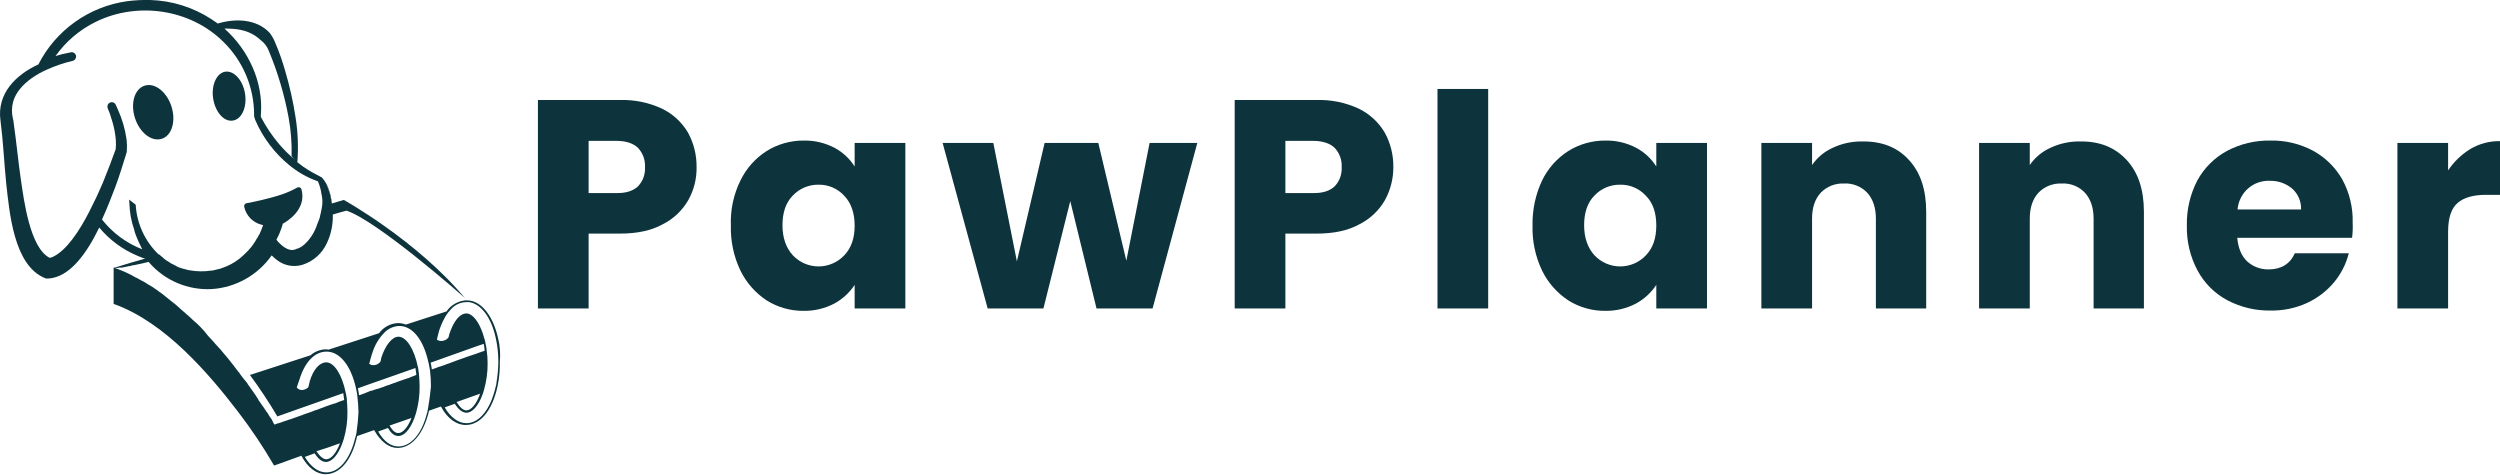
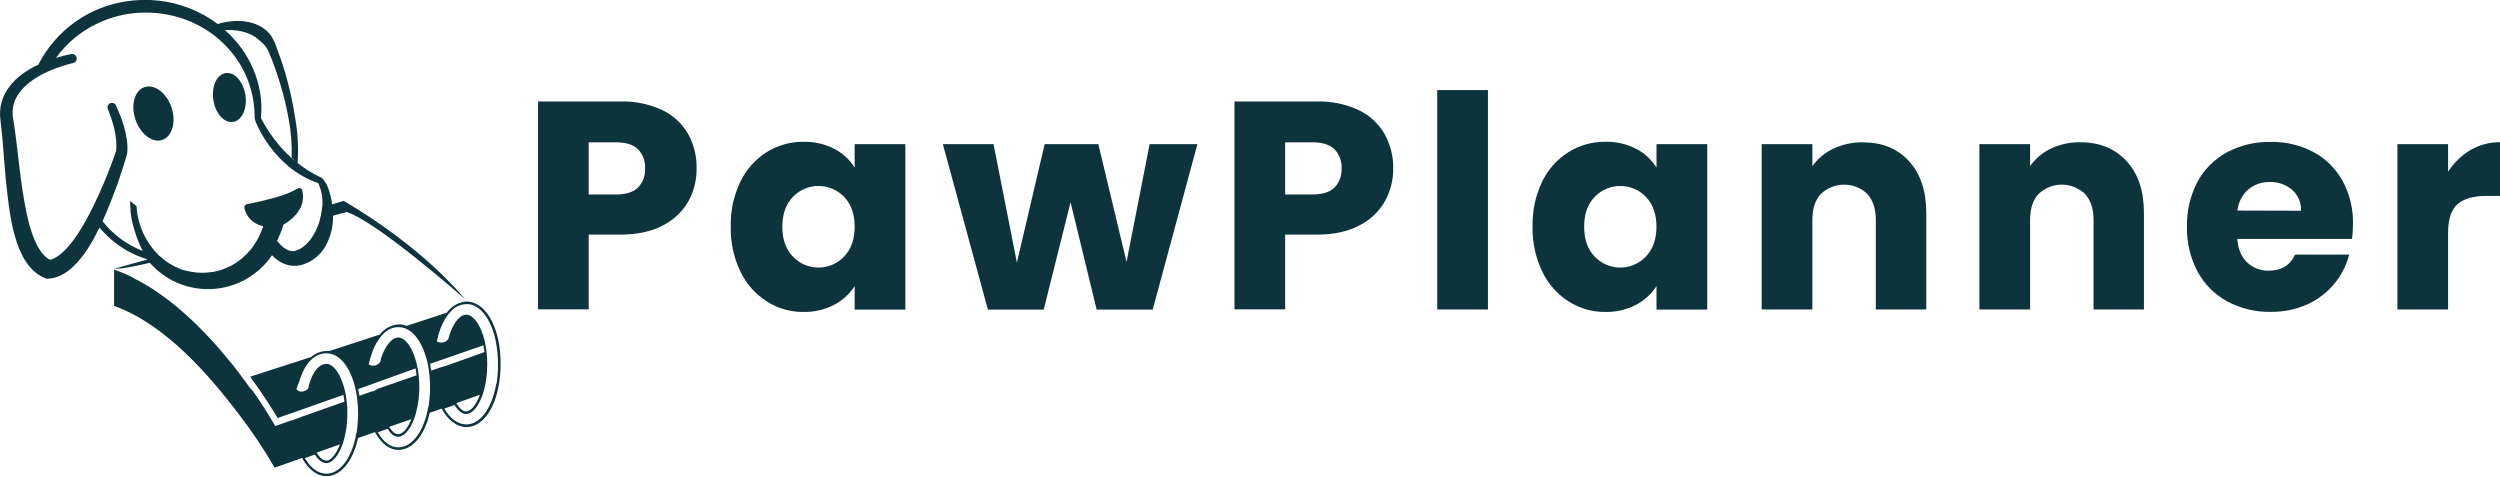
- <svg xmlns="http://www.w3.org/2000/svg" id="Layer_1" data-name="Layer 1" viewBox="0 0 838.27 159.03">
+ <svg xmlns="http://www.w3.org/2000/svg" id="Layer_1" data-name="Layer 1" viewBox="0 0 832.58 158.61">
  <defs>
    <style>.cls-1{fill:#0d343d;}</style>
  </defs>
  <g id="PawPlanner">
-     <path class="cls-1" d="M230.77,67.13a20.48,20.48,0,0,1-8.6,8.1c-3.8,2.1-8.6,3.1-14.3,3.1h-10.5v25.1h-17V33.53h27.5a31.32,31.32,0,0,1,14.1,2.9,20.48,20.48,0,0,1,8.7,8,23.49,23.49,0,0,1,2.9,11.6A21.81,21.81,0,0,1,230.77,67.13Zm-16.9-4.6a8.53,8.53,0,0,0,2.4-6.5,8.68,8.68,0,0,0-2.4-6.5c-1.6-1.5-4-2.3-7.3-2.3h-9.2v17.5h9.2C209.87,64.83,212.27,64,213.87,62.53Z" />
-     <path class="cls-1" d="M248.27,60.53a24.31,24.31,0,0,1,8.8-9.9,23.22,23.22,0,0,1,12.4-3.5,21.46,21.46,0,0,1,10.3,2.4,18,18,0,0,1,6.8,6.3v-7.9h17v55.5h-17v-7.9a19.09,19.09,0,0,1-6.9,6.3,21.46,21.46,0,0,1-10.3,2.4,22.88,22.88,0,0,1-12.3-3.5,25.27,25.27,0,0,1-8.8-10,32.91,32.91,0,0,1-3.2-15.1A31.42,31.42,0,0,1,248.27,60.53Zm34.8,5.1a11.36,11.36,0,0,0-8.6-3.7,11.63,11.63,0,0,0-8.6,3.6c-2.4,2.4-3.5,5.8-3.5,10s1.2,7.6,3.5,10.1a11.84,11.84,0,0,0,17.2,0c2.4-2.5,3.5-5.8,3.5-10S285.37,68,283.07,65.63Z" />
-     <path class="cls-1" d="M401.47,47.93l-15,55.5h-18.8l-8.8-36-9,36h-18.7l-15.1-55.5h17l7.9,39.7,9.3-39.7h18l9.4,39.5,7.8-39.5Z" />
-     <path class="cls-1" d="M464.37,67.13a20.48,20.48,0,0,1-8.6,8.1c-3.8,2.1-8.6,3.1-14.3,3.1H431v25.1H414V33.53h27.5a31.32,31.32,0,0,1,14.1,2.9,20.48,20.48,0,0,1,8.7,8,23.49,23.49,0,0,1,2.9,11.6A22.86,22.86,0,0,1,464.37,67.13Zm-16.9-4.6a8.53,8.53,0,0,0,2.4-6.5,8.68,8.68,0,0,0-2.4-6.5c-1.6-1.5-4-2.3-7.3-2.3H431v17.5h9.2C443.47,64.83,445.87,64,447.47,62.53Z" />
-     <path class="cls-1" d="M499,29.83v73.6H482V29.83Z" />
-     <path class="cls-1" d="M517.07,60.53a24.31,24.31,0,0,1,8.8-9.9,23.22,23.22,0,0,1,12.4-3.5,21.46,21.46,0,0,1,10.3,2.4,18,18,0,0,1,6.8,6.3v-7.9h17v55.5h-17v-7.9a19.09,19.09,0,0,1-6.9,6.3,21.46,21.46,0,0,1-10.3,2.4,22.88,22.88,0,0,1-12.3-3.5,25.27,25.27,0,0,1-8.8-10,32.91,32.91,0,0,1-3.2-15.1A33.94,33.94,0,0,1,517.07,60.53Zm34.8,5.1a11.36,11.36,0,0,0-8.6-3.7,11.63,11.63,0,0,0-8.6,3.6c-2.4,2.4-3.5,5.8-3.5,10s1.2,7.6,3.5,10.1a11.84,11.84,0,0,0,17.2,0c2.4-2.5,3.5-5.8,3.5-10S554.27,68,551.87,65.63Z" />
-     <path class="cls-1" d="M640.07,53.63c3.9,4.2,5.8,10,5.8,17.4v32.4H629V73.33c0-3.7-1-6.6-2.9-8.7a10,10,0,0,0-7.8-3.1,10.25,10.25,0,0,0-7.8,3.1c-1.9,2.1-2.9,4.9-2.9,8.7v30.1h-17V47.93h17v7.4a16.74,16.74,0,0,1,7-5.8,22.36,22.36,0,0,1,9.8-2.1C631.07,47.33,636.27,49.43,640.07,53.63Z" />
-     <path class="cls-1" d="M713.07,53.63c3.9,4.2,5.8,10,5.8,17.4v32.4H702V73.33c0-3.7-1-6.6-2.9-8.7a10,10,0,0,0-7.8-3.1,10.25,10.25,0,0,0-7.8,3.1c-1.9,2.1-2.9,4.9-2.9,8.7v30.1h-17V47.93h17v7.4a16.74,16.74,0,0,1,7-5.8,22.36,22.36,0,0,1,9.8-2.1C704.07,47.33,709.17,49.43,713.07,53.63Z" />
-     <path class="cls-1" d="M788.67,79.73h-38.5c.3,3.4,1.4,6.1,3.3,7.9a10.39,10.39,0,0,0,7.2,2.7c4.2,0,7.2-1.8,8.8-5.4h18.1a24.7,24.7,0,0,1-5,9.8,26.17,26.17,0,0,1-9.1,6.9,28.32,28.32,0,0,1-12.2,2.5,29.91,29.91,0,0,1-14.5-3.5,24.21,24.21,0,0,1-9.9-9.9,30.39,30.39,0,0,1-3.6-15.1,31.47,31.47,0,0,1,3.5-15.1,24.82,24.82,0,0,1,9.9-9.9,30,30,0,0,1,14.6-3.5,29.08,29.08,0,0,1,14.3,3.4,25.12,25.12,0,0,1,9.8,9.6,28.7,28.7,0,0,1,3.5,14.6A28.27,28.27,0,0,1,788.67,79.73Zm-17.1-9.5a8.93,8.93,0,0,0-3-7,11.21,11.21,0,0,0-7.5-2.6,10.36,10.36,0,0,0-7.2,2.5,10.62,10.62,0,0,0-3.6,7.1Z" />
-     <path class="cls-1" d="M828.37,49.93a18.8,18.8,0,0,1,9.9-2.6v18h-4.7c-4.2,0-7.4.9-9.5,2.7s-3.2,5-3.2,9.6v25.8h-17V47.93h17v9.2A24.47,24.47,0,0,1,828.37,49.93Z" />
+     <path class="cls-1" d="M229.24,67.08a20.46,20.46,0,0,1-8.49,8q-5.75,3.06-14.22,3.06H196.06v24.88H179.18V33.79h27.37a31,31,0,0,1,14,2.87,19.63,19.63,0,0,1,8.59,7.89A23,23,0,0,1,232,56.1,22.4,22.4,0,0,1,229.24,67.08Zm-16.79-4.59a8.51,8.51,0,0,0,2.37-6.43,8.45,8.45,0,0,0-2.37-6.38c-1.58-1.51-4-2.28-7.2-2.28h-9.19V64.76h9.19C208.46,64.76,210.87,64,212.45,62.49Z" />
+     <path class="cls-1" d="M246.57,60.51a23.88,23.88,0,0,1,8.74-9.84,22.79,22.79,0,0,1,12.34-3.45,21.24,21.24,0,0,1,10.22,2.36,17.32,17.32,0,0,1,6.76,6.23V48h16.88v55.1H284.63v-7.8a18.35,18.35,0,0,1-6.86,6.23,21.21,21.21,0,0,1-10.22,2.36,22.22,22.22,0,0,1-12.24-3.54,24.12,24.12,0,0,1-8.74-9.93,33.19,33.19,0,0,1-3.21-15A32.74,32.74,0,0,1,246.57,60.51Zm34.56,5.06a11.86,11.86,0,0,0-16.78-.3,2.83,2.83,0,0,0-.3.3q-3.49,3.6-3.51,9.93c0,4.21,1.16,7.53,3.51,9.93a11.73,11.73,0,0,0,16.6.47c.17-.15.32-.31.48-.47,2.33-2.44,3.5-5.76,3.5-9.93S283.46,68,281.13,65.57Z" />
+     <path class="cls-1" d="M398.78,48l-14.89,55.1H365.22l-8.69-35.75-8.94,35.75H329L314,48h16.88l7.78,39.44L347.91,48h17.87l9.39,39.21L382.87,48Z" />
+     <path class="cls-1" d="M461.19,67.08a20.28,20.28,0,0,1-8.49,8q-5.73,3.06-14.22,3.06H428v24.88H411.12V33.79h27.35a31,31,0,0,1,14,2.87,19.63,19.63,0,0,1,8.59,7.89A22.87,22.87,0,0,1,464,56.1,22.28,22.28,0,0,1,461.19,67.08ZM444.4,62.49a8.52,8.52,0,0,0,2.38-6.43,8.5,8.5,0,0,0-2.38-6.38c-1.57-1.51-4-2.28-7.2-2.28H428V64.76h9.19c3.23,0,5.64-.76,7.21-2.27Z" />
+     <path class="cls-1" d="M495.53,30v73.07H478.65V30Z" />
+     <path class="cls-1" d="M513.57,60.51a24,24,0,0,1,8.77-9.84,22.79,22.79,0,0,1,12.34-3.45,21.25,21.25,0,0,1,10.23,2.36,17.32,17.32,0,0,1,6.76,6.23V48h16.89v55.1H551.67v-7.8a18.28,18.28,0,0,1-6.86,6.23,21.21,21.21,0,0,1-10.22,2.36,22.36,22.36,0,0,1-12.25-3.54,24.19,24.19,0,0,1-8.74-9.93,33.33,33.33,0,0,1-3.21-15A33,33,0,0,1,513.57,60.51Zm34.59,5.06a11.86,11.86,0,0,0-16.78-.3c-.1.09-.2.2-.3.3q-3.51,3.6-3.51,9.93c0,4.21,1.17,7.53,3.49,9.93a11.74,11.74,0,0,0,16.61.47c.16-.15.32-.31.47-.47,2.33-2.44,3.51-5.76,3.51-9.93S550.47,68,548.16,65.57Z" />
+     <path class="cls-1" d="M635.73,53.65q5.78,6.27,5.78,17.23v32.19h-16.8V73.15c0-3.68-1-6.55-2.86-8.59a11.21,11.21,0,0,0-15.41,0c-1.9,2-2.86,4.91-2.86,8.59v29.92H586.7V48h16.88v7.31a18,18,0,0,1,6.95-5.78,22.07,22.07,0,0,1,9.79-2.13Q630,47.37,635.73,53.65Z" />
+     <path class="cls-1" d="M708.21,53.65Q714,59.92,714,70.88v32.19H697.22V73.15c0-3.68-1-6.55-2.87-8.59a11.2,11.2,0,0,0-15.4,0c-1.91,2-2.86,4.91-2.86,8.59v29.92H659.2V48h16.89v7.31A17.81,17.81,0,0,1,683,49.5a22,22,0,0,1,9.77-2.13Q702.43,47.37,708.21,53.65Z" />
+     <path class="cls-1" d="M783.31,79.57H745.08c.27,3.43,1.37,6,3.32,7.85a10.13,10.13,0,0,0,7.15,2.72q6.33,0,8.79-5.34h18a24.73,24.73,0,0,1-5,9.78,25.15,25.15,0,0,1-9,6.82,29.15,29.15,0,0,1-12.14,2.46,29.53,29.53,0,0,1-14.42-3.46,24.43,24.43,0,0,1-9.87-9.87,30.4,30.4,0,0,1-3.58-15,30.86,30.86,0,0,1,3.51-15,24.25,24.25,0,0,1,9.82-9.82,29.82,29.82,0,0,1,14.52-3.45,29.36,29.36,0,0,1,14.22,3.35,24.06,24.06,0,0,1,9.73,9.58,29,29,0,0,1,3.49,14.51A42.41,42.41,0,0,1,783.31,79.57Zm-17-9.39a8.69,8.69,0,0,0-3-7,11,11,0,0,0-7.41-2.56,10.7,10.7,0,0,0-7.17,2.5,11,11,0,0,0-3.61,7Z" />
+     <path class="cls-1" d="M822.7,50a19.05,19.05,0,0,1,9.88-2.63V65.25h-4.65q-6.31,0-9.47,2.72c-2.11,1.81-3.16,5-3.17,9.51v25.59H798.41V48h16.88v9.19A22.34,22.34,0,0,1,822.7,50Z" />
  </g>
-   <g id="Chien">
-     <path class="cls-1" d="M80.07,124.73h0c.1.2.2.3.3.5A.85.85,0,0,0,80.07,124.73Zm3,4c0,.1.1.1.1.2h0C83.17,128.83,83.07,128.83,83.07,128.73Zm1.5,2.2h0c.1.1.2.3.3.4A1.38,1.38,0,0,0,84.57,130.93Zm2.1,3c-.1-.1-.1-.2-.2-.3,0,.1.1.2.2.3Zm5.3,8.5Zm23.5-8.2c-.4.1-.8.3-1.2.4a5.64,5.64,0,0,0,1.2-.4Zm10-3.5h.1a1.45,1.45,0,0,1,.7-.2A1.88,1.88,0,0,0,125.47,130.73Zm34.2-12.1c-.7.2-1.4.5-2.1.7.7-.2,1.4-.5,2.1-.7.9-.3,1.8-.6,2.8-1C161.47,117.93,160.57,118.33,159.67,118.63Zm-8.5,3,2.4-.9Zm-6.5,2.3h0c.2-.1.3-.1.5-.2C145,123.83,144.87,123.83,144.67,123.93Z" />
-     <path class="cls-1" d="M151.17,121.63l2.4-.9Zm0,0,2.4-.9Zm-113-31.7h0c.1,0,.2.1.3.1.4.1.8.3,1.1.4A12.13,12.13,0,0,1,38.17,89.93Zm3.9,1.5c.6.3,1.3.6,1.9.9C43.27,92,42.67,91.73,42.07,91.43Zm11,6.3-.9-.6.9.6c.1.1.2.1.2.2Zm98.1,23.9,2.4-.9Z" />
-     <path class="cls-1" d="M39.67,90.53c-.4-.1-.8-.3-1.1-.4-.1,0-.2-.1-.3-.1h0A12.13,12.13,0,0,1,39.67,90.53Z" />
-     <path class="cls-1" d="M44,92.33c-.6-.3-1.3-.6-1.9-.9C42.67,91.73,43.27,92,44,92.33Z" />
-     <path class="cls-1" d="M53.27,97.93c-.1-.1-.2-.1-.2-.2l-.9-.6.9.6Z" />
-     <path class="cls-1" d="M84.87,131.23c-.1-.1-.2-.3-.3-.4h0A1.38,1.38,0,0,0,84.87,131.23Z" />
-     <path class="cls-1" d="M167,113.33c-1.7-7.4-5.5-12.3-10-12.6h-1.1a8.79,8.79,0,0,0-6.2,3.7l-3.1,1-10.5,3.4a7.51,7.51,0,0,0-2.6-.5,8.27,8.27,0,0,0-6.4,3.4l-16.9,5.5c-.3,0-.5-.1-.8-.1a8.13,8.13,0,0,0-5.3,2l-20.3,6.6a162.75,162.75,0,0,1,9.2,13.9c2.4-.9,8.3-2.9,22.1-7.8h0c.1.7.2,1.4.3,2.2v.1h0c-.4.1-.8.3-1.2.4h0a4.18,4.18,0,0,0-1,.4c-.2.1-.3.1-.5.2s-.6.2-1,.3h0l-.9.3c-.8.3-1.5.5-2.2.8a6.89,6.89,0,0,0-.8.3h0c-.3.1-.5.2-.8.3a8.8,8.8,0,0,1-1.5.5c-.2.1-.5.2-.7.3-.8.3-1.6.6-2.3.8-.3.1-.5.2-.8.3-.1,0-.1,0-.2.1l-.9.3c-1.1.4-2,.7-2.8,1-.1,0-.1.1-.2.1h-.1c-.1,0-.2.1-.3.1s-.3.1-.4.1a.35.35,0,0,0-.2.1c-.2.1-.4.1-.6.2s-.2.1-.3.1a16.19,16.19,0,0,0-1.7.6c-.1,0-.2.1-.4.1a2.54,2.54,0,0,1-.7.2c-.1,0-.1.1-.2.1s-.1,0-.2.1h-.1c-.1,0-.1,0-.2.1h-.1c-.1,0-.1,0-.1.1h0v-.1h0a2.19,2.19,0,0,1-.3-.5c0-.1-.1-.1-.1-.2s-.1-.1-.1-.2-.1-.1-.1-.2-.1-.1-.1-.2-.1-.2-.2-.4-.1-.2-.2-.3a.1.1,0,0,0-.1-.1c0-.1-.1-.1-.1-.2a.1.1,0,0,0-.1-.1c-.1-.1-.1-.2-.2-.3s-.2-.3-.3-.5-.2-.3-.3-.5-.2-.3-.3-.4-.2-.3-.3-.4a2.09,2.09,0,0,0-.4-.6,2.19,2.19,0,0,0-.3-.5c-.1-.1-.2-.3-.3-.4s-.2-.3-.3-.4l-.6-.9c-.2-.2-.3-.5-.5-.7a.52.52,0,0,1-.2-.4h0c-.1-.1-.1-.2-.2-.3a5.58,5.58,0,0,1-.5-.8c-.3-.5-.7-1-1.1-1.6-.1-.1-.2-.3-.3-.4h0a14.63,14.63,0,0,1-.9-1.3c-.1-.1-.2-.3-.3-.4s-.1-.2-.2-.3h0c0-.1-.1-.1-.1-.2-.2-.3-.4-.5-.6-.8a.1.1,0,0,0-.1-.1c-.2-.2-.3-.4-.5-.6-.5-.6-1-1.3-1.5-2a1.76,1.76,0,0,0-.4-.5c-.4-.6-.9-1.1-1.3-1.7a5.5,5.5,0,0,0-.7-.9c-.2-.3-.5-.6-.7-.9-.5-.6-.9-1.2-1.4-1.7l-1.5-1.8a6.47,6.47,0,0,0-.8-.9c-.3-.3-.6-.7-.9-1s-.5-.5-.7-.8c-.7-.8-1.5-1.6-2.2-2.4a9162596898156.82,9162596898156.82,0,0,0-.6-.8,4.35,4.35,0,0,1-.6-.7c-.5-.5-.9-1-1.4-1.5l-.9-.9c-.3-.2-.5-.5-.8-.7s-.5-.5-.8-.7l-.4-.4c-.5-.5-1.1-1-1.7-1.5a6.47,6.47,0,0,0-.9-.8,5.72,5.72,0,0,1-.8-.7l-.1-.1c-.3-.3-.6-.5-.9-.8-.1-.1-.2-.1-.2-.2a4.35,4.35,0,0,0-.7-.6c-.3-.2-.6-.5-.9-.7a2.18,2.18,0,0,1-.5-.4l-1.6-1.3-.4-.3A2.18,2.18,0,0,1,55,99a20.28,20.28,0,0,0-1.8-1.3c-.1-.1-.2-.1-.2-.2l-.9-.6-1-.7c-.3-.2-.7-.4-1-.6H50c-.2-.1-.4-.3-.6-.4a11.78,11.78,0,0,0-1.9-1.1c-.3-.2-.6-.3-.9-.5s-.6-.3-.9-.5h-.1c-.3-.2-.6-.3-.9-.5s-.6-.3-.9-.5c-.6-.3-1.3-.6-1.9-.9-.2-.1-.5-.2-.7-.3s-.7-.3-1-.4-.5-.2-.7-.3c-.4-.1-.8-.3-1.1-.4-.1,0-.2-.1-.3-.1v12.2c17.3,6.1,32.2,23.7,41.9,36.4a169.41,169.41,0,0,1,11.9,17.8s.4-.1,9.2-3.3v.1c2.1,3.9,5,6.1,8.1,6.1,4.8,0,8.8-4.8,10.5-12.5a.37.37,0,0,1,.1-.3c1.8-.6,3.7-1.3,5.7-2v.1c2.2,3.8,4.9,5.9,7.8,5.9,4.7,0,8.7-4.7,10.5-12.2a.37.37,0,0,1,.1-.3c1.3-.5,2.6-.9,4-1.4v.1c2.1,3.9,5.1,6.1,8.3,6.1,5.2,0,9.4-5.6,10.9-14.4a36.43,36.43,0,0,0,.5-6.7A24.47,24.47,0,0,0,167,113.33ZM99,130Zm15,18.6c-1.2,3.3-3,5.4-4.6,5.4-1,0-2.2-1-3.3-2.7C108.37,150.63,111,149.73,114,148.63Zm5.6-3.9a11.63,11.63,0,0,1-.4,1.8.37.37,0,0,1-.1.3c-1.7,7.2-5.4,11.6-9.7,11.6-2.7,0-5.2-1.9-7.2-5.2,1-.4,2.1-.7,3.3-1.2,1.2,1.9,2.5,2.9,3.8,2.9,2,0,4.1-2.4,5.5-6.3,0-.1.1-.2.1-.3.1-.4.3-.8.4-1.2a31.4,31.4,0,0,0,1.2-8.9c0-1.4-.1-2.8-.2-4.2v-.1h0a15.72,15.72,0,0,0-.4-2.3h0c-1.2-5.9-3.8-10.1-6.5-10.1-2.2,0-4.3,2.3-5.5,6.2,0,.1-.1.2-.1.4l-.4,1.7a2.87,2.87,0,0,1-1.3.8,2.16,2.16,0,0,1-2.6-.7l.9-2.6c1.8-5.9,5.1-9.4,9.1-9.4,4.4,0,8.1,4.6,9.8,12,0,.2.1.3.1.5a20.69,20.69,0,0,1,.4,2.2v.1h0a49.07,49.07,0,0,1,.4,5.5A62.62,62.62,0,0,1,119.57,144.73Zm6-14h-.1c-.2.1-.3.1-.5.2s-.3.1-.4.1h-.2c-.2.1-.3.1-.5.2s-.3.1-.5.2-.5.2-.7.3-.3.1-.5.2h0c-.4.1-.7.3-1.1.4a1.45,1.45,0,0,1-.7.2h0a22.31,22.31,0,0,0-.4-2.3l2.5-.9,16.8-5.9h0c.1.7.2,1.5.3,2.2v.1h0c-.2.1-.5.2-.7.3-.4.2-.9.3-1.3.5s-.7.3-1.1.4c-1,.3-1.9.7-2.9,1-.4.2-.9.3-1.3.5-.1,0-.2.1-.4.1s-.1,0-.2.1a1.45,1.45,0,0,1-.7.2.1.1,0,0,0-.1.1,1.42,1.42,0,0,1-.6.2,14.58,14.58,0,0,0-1.9.7c-.4.1-.8.3-1.2.4-.2.1-.4.1-.6.2A2.65,2.65,0,0,0,125.57,130.73Zm12.4,9.4c-1.2,3.1-2.9,5.1-4.4,5.1-1.1,0-1.9-.7-3-2.5C133,141.93,135.37,141,138,140.13Zm5.7-4.2c-.1.7-.3,1.5-.4,2.2a.37.37,0,0,1-.1.3c-1.7,7-5.4,11.3-9.6,11.3-2.6,0-4.9-1.7-6.8-5l3.3-1.2c1.1,1.9,2.2,2.7,3.5,2.7,1.9,0,3.9-2.2,5.3-5.9,0-.1.1-.2.1-.3.2-.5.3-1,.5-1.5a31.4,31.4,0,0,0,1.2-8.9c0-1.3-.1-2.6-.2-3.9v-.1h0c-.1-.8-.2-1.5-.3-2.3a.37.37,0,0,0-.1-.3c-1.2-5.9-3.8-10.1-6.5-10.1-2.1,0-4.4,2.8-5.8,7.2v.2l-.2.9a2.83,2.83,0,0,1-1.5,1.1,2.52,2.52,0,0,1-2.3-.3.37.37,0,0,1,.1-.3c.2-1,.5-1.9.7-2.6,0-.1.1-.3.1-.4l.1-.2a16.74,16.74,0,0,1,4.2-7.1,7.42,7.42,0,0,1,4.8-2.1,4.87,4.87,0,0,1,1.2.1h0c3.9.7,7.1,5.1,8.6,11.9.1.3.1.5.2.8.1.7.3,1.4.4,2.2v.1h0a44.05,44.05,0,0,1,.3,5.2C144.27,131.63,144.07,133.83,143.67,135.93Zm3.8-13c-.4.1-.8.3-1.1.4s-.7.3-1.1.4c-.2.1-.3.1-.5.2h0a18.46,18.46,0,0,0-.4-2.3c4.5-1.6,9.3-3.3,14.6-5.2l2-.7,1.2-.4h0a16.6,16.6,0,0,1,.3,2.2v.1h0c-.9.3-1.8.7-2.8,1-.7.2-1.4.5-2.1.7h0c-.7.2-1.4.5-2,.7s-1.3.5-2,.7l-2.4.9c-.2.1-.3.1-.5.2l-.9.3C149,122.43,148.17,122.73,147.47,122.93ZM161,132c-1.2,3.4-3,5.6-4.6,5.6-1.1,0-2.2-1-3.3-2.8C155.57,133.93,158.27,133,161,132Zm5.5-3.8c0,.2-.1.5-.1.7l-.3,1.2c-1.7,7.2-5.4,11.8-9.7,11.8-2.7,0-5.3-1.9-7.3-5.3,1.1-.4,2.3-.8,3.4-1.2,1.2,1.9,2.6,3,3.9,3,2,0,4.1-2.4,5.5-6.4,0-.1.1-.2.1-.3.1-.3.2-.7.3-1a31.4,31.4,0,0,0,1.2-8.9,30,30,0,0,0-.3-4.3v-.1h0a17,17,0,0,0-.4-2.2v-.1a9.36,9.36,0,0,0-.4-1.6h0c-1.2-4.5-3.2-7.6-5.3-8.3h0a2.2,2.2,0,0,0-.8-.1c-1.6,0-3.3,1.6-4.6,4.3a23.29,23.29,0,0,0-1.1,2.8h0v.1l-.2.8a2.73,2.73,0,0,1-1.6,1.1,2.57,2.57,0,0,1-2.3-.3c0-.2.1-.3.1-.5.2-.9.4-1.6.6-2.4l.3-.9a23.22,23.22,0,0,1,1.8-3.9,12.61,12.61,0,0,1,1.9-2.5h0a7,7,0,0,1,5.2-2.4h.9c4,.6,7.4,5.1,8.9,11.9a36.16,36.16,0,0,1,.9,8.2A44.07,44.07,0,0,1,166.47,128.23Z" />
-     <path class="cls-1" d="M54.87,86.63c-1.7.4-3.3.8-4.7,1.1h0c-.1,0-.3.1-.4.1-.3.1-.6.1-.8.2-1.4.3-2.6.6-3.6.8-.2,0-.4.1-.6.1s-.6.1-.9.2-.3.1-.5.1h-.1c-.1,0-.3.1-.4.1h0c-.2,0-.3.1-.5.1h0c-.2,0-.3.1-.5.1s-.3.1-.5.1-.3.1-.5.1h-.8c-.2,0-.5.1-.6.1h-1.3Q44,88,49.27,86.53c1.4-.4,2.8-.8,4.1-1.2A17.38,17.38,0,0,0,54.87,86.63Z" />
-     <path class="cls-1" d="M155.87,99.93c-1.3-1.2-29.4-25.9-39.7-29.3-1.6.4-3.1.9-4.6,1.3l-4.2,1.2h0a2.92,2.92,0,0,0,.2-.9c.1-.3.1-.6.2-.9s.1-.7.2-1.1a.9.9,0,0,1,.1-.5v-.5h0c1.3-.4,2.3-.7,3.2-1h0l4-1.2S139.77,80.63,155.87,99.93Z" />
-     <path class="cls-1" d="M111.27,68.63v-.5c-.1-.7-.2-1.3-.3-1.9a16.91,16.91,0,0,0-1.6-4.8c.2.5.4,1.1.6,1.6h0c.1.2.1.4.2.6v.1h0c.1.2.1.4.2.5h0c0,.1.1.3.1.4v.1h0c.1.3.1.6.2.8s.1.3.1.4.1.3.1.4v.1c0,.1.1.2.1.4a5.85,5.85,0,0,1,.2,1.3v.1h0a1,1,0,0,1,.1.4Z" />
-     <path class="cls-1" d="M111.47,70.13c0-.4-.1-.9-.1-1.3h0v0a.6.6,0,0,0-.1-.4h0v-.1c-.1-.4-.1-.9-.2-1.3a.76.76,0,0,0-.1-.4v-.1c0-.1-.1-.3-.1-.4s-.1-.3-.1-.4c-.1-.3-.1-.6-.2-.8h0c0-.1-.1-.3-.1-.4h0c-.1-.2-.1-.4-.2-.5h0v-.1c-.1-.2-.1-.4-.2-.6-.2-.5-.4-1.1-.6-1.6,0-.1-.1-.1-.1-.2a14.29,14.29,0,0,0-1.4-2l-.4-.2L107,59a37.3,37.3,0,0,1-7.3-4.6h0l-.3-.3.3.3a63.71,63.71,0,0,0-.6-15.1,117.37,117.37,0,0,0-3.5-15.6,75.63,75.63,0,0,0-3.2-9.1,14.79,14.79,0,0,0-1.9-3.5c-4.4-4.8-11.6-5-17.5-3.2a6.07,6.07,0,0,0-1-.7l-1-.7A39.78,39.78,0,0,0,50.37,0a50.33,50.33,0,0,0-7.7.4,39.51,39.51,0,0,0-29.8,21.2c-7.6,3.5-14,9.8-12.7,18.9.9,6.9,1.2,13.9,1.9,20.9,1.1,9.7,2.5,27.5,12.9,31.8l.5.2h.6c7.3-.3,13.1-8.6,17.2-17.1a33.64,33.64,0,0,0,12.9,9.5c1,.4,1.9.8,2.9,1.1l.1.1c.3.4.6.7.9,1.1h0A26,26,0,0,0,71,96.93a26.69,26.69,0,0,0,20.1-11.3,14.42,14.42,0,0,0,2.7,2.2,9.42,9.42,0,0,0,7.8.9,13.51,13.51,0,0,0,8-7.2,20.9,20.9,0,0,0,2-9.2C111.57,71.33,111.47,70.73,111.47,70.13ZM85.57,12a13.93,13.93,0,0,1,1.9,1.5,8,8,0,0,1,2.6,3.4,109.92,109.92,0,0,1,6.7,22.5,62.78,62.78,0,0,1,1,13,19.2,19.2,0,0,0,1.5,1.4,13.44,13.44,0,0,0-1.4-1.1c-.6-.6-1.3-1.2-1.9-1.8-.8-.8-1.6-1.7-2.4-2.6a49.9,49.9,0,0,1-6.1-9.1v-.7c.9-10.9-4.1-21.7-12.2-28.9C79,9.53,82.57,10,85.57,12ZM108,69.13a18658203184864.21,18658203184864.21,0,0,1-.2,1,4.25,4.25,0,0,1-.2,1.1c-.1.3-.1.6-.2.9s-.1.6-.2.9h0a6.89,6.89,0,0,1-.3.8c-.1.2-.1.4-.2.5-.1.3-.2.5-.3.8s-.3.9-.5,1.3c-.1.2-.2.5-.3.7s-.1.1-.1.2l-.3.6a14.31,14.31,0,0,1-1.6,2.4c-.2.2-.3.4-.5.6l-.3.3-.8.8c-.1.1-.2.1-.3.2s-.3.3-.5.4a2.51,2.51,0,0,1-.7.4,1.49,1.49,0,0,1-.7.3h-.1c-.2.1-.5.2-.7.3-1.7.7-3.7-.5-5.2-2l-.3-.3a3.92,3.92,0,0,1-.8-1c.3-.5.5-1.1.8-1.6.1-.2.2-.5.3-.7.2-.5.4-1.1.6-1.6s.3-.9.4-1.4c1.3-.7,8.1-4.7,6.3-11.5h0a1,1,0,0,0-1.5-.6,32.43,32.43,0,0,1-4.9,2.2c-2.4.8-5,1.5-7.2,2-2,.5-3.8.8-4.8,1a1,1,0,0,0-.8,1.3,7.92,7.92,0,0,0,5.7,5.9,1.27,1.27,0,0,0,.6.1c0,.1-.1.3-.1.4-.3.9-.7,1.8-1.1,2.7a.1.1,0,0,1-.1.1c-.2.4-.4.7-.6,1.1s-.4.7-.6,1c-.4.7-.9,1.3-1.3,1.9-.2.2-.3.4-.5.6a2.65,2.65,0,0,0-.5.6l-.3.3-.3.3-.1.1-.5.5c-.6.6-1.2,1.1-1.9,1.7a19.28,19.28,0,0,1-6,3.2c-.2.1-.4.1-.6.2a.9.9,0,0,1-.5.1,16,16,0,0,1-2.1.5h-.3a21.76,21.76,0,0,1-7.2-.1c-.3-.1-.7-.1-1-.2-.1,0-.2-.1-.3-.1a6.37,6.37,0,0,0-.7-.2h-.2c-.1,0-.1,0-.2-.1s-.3-.1-.4-.1-.4-.1-.6-.2-.3-.1-.5-.2l-.6-.3c-.1,0-.2-.1-.3-.2l-.6-.3a5.94,5.94,0,0,1-.8-.4,2.09,2.09,0,0,1-.6-.4c-.3-.2-.7-.4-1-.6a5.5,5.5,0,0,1-.9-.7c-.1,0-.1-.1-.2-.1l-1.5-1.2a25.11,25.11,0,0,1-7.7-16.7l-2.2-1.7.1,1.5A28.41,28.41,0,0,0,45,77c.2,1.4,1.6,4.4,2.7,6.6a31.92,31.92,0,0,1-13.5-10c1.9-4.1,3.4-8.2,4.5-11,1.4-3.8,2.6-7.7,3.8-11.6v-.2a20.45,20.45,0,0,0-.1-4.3,36.4,36.4,0,0,0-2.8-9.6l-.8-1.8a1.46,1.46,0,0,0-2.7,1.1v.1l.7,1.7c1.3,3.8,2.4,8,2,12-.9,2.6-2.8,7.6-4.2,11-.9,2-2,4.7-3.4,7.4L30,70.83c-3.3,6.5-7.7,13.2-12.3,15.3a2.28,2.28,0,0,1-1.1.3C10,83,8,67,7,60.23c-.9-6.2-1.5-12.6-2.4-18.9a8.58,8.58,0,0,0-.3-1.7,11.38,11.38,0,0,1,.1-5.5c.9-3.2,3.3-5.8,6.2-7.9a28.55,28.55,0,0,1,5.4-3,45.1,45.1,0,0,1,8.3-2.8,1.54,1.54,0,0,0,1.2-1.7,1.48,1.48,0,0,0-1.7-1.2c-1,.2-1.8.4-2.8.6a21.72,21.72,0,0,0-2.4.7,35.69,35.69,0,0,1,13.5-11.5c14-6.9,31.8-4.3,42.9,6.8a34.17,34.17,0,0,1,10.2,24.1V39l.3,1c.1.2.1.3.2.5a39.87,39.87,0,0,0,11.2,14.8,31.19,31.19,0,0,0,9.7,5.5,16.2,16.2,0,0,1,1.2,4.3A10.8,10.8,0,0,1,108,69.13Z" />
-     <path class="cls-1" d="M99.67,54.13h0l-.3-.3Q99.37,54,99.67,54.13Z" />
-     <path class="cls-1" d="M86.37,79.73c-.2.3-.4.7-.6,1A3.33,3.33,0,0,0,86.37,79.73Z" />
-     <path class="cls-1" d="M99.67,54.13h0l-.3-.3Q99.37,54,99.67,54.13Z" />
-     <path class="cls-1" d="M111.27,68.73a.6.6,0,0,0-.1-.4c.1.1.1.2.1.4Z" />
-     <path class="cls-1" d="M54.27,46.53c-3.4,1.1-7.4-2-9-6.9s-.2-9.8,3.2-10.9,7.4,2,9,6.9S57.67,45.43,54.27,46.53Z" />
-     <path class="cls-1" d="M78.07,40.43c-3,.5-5.9-2.9-6.6-7.4s1.2-8.6,4.1-9,5.9,2.9,6.6,7.4S81.07,40,78.07,40.43Z" />
-     <path class="cls-1" d="M85.77,80.73c.2-.3.4-.7.6-1A3.33,3.33,0,0,1,85.77,80.73Z" />
-   </g>
+   <path class="cls-1" d="M54.55,86.47l-4.64,1.06h0l-.43.09-.83.19L45,88.59l-.61.12-.88.17-.46.08H43l-.42.08h0l-.45.08h0l-.49.09-.5.08-.45.08h-.78l-.63.09h-1.2l10.91-3,4.09-1.21A17.34,17.34,0,0,0,54.55,86.47Z" />
+   <path class="cls-1" d="M154.91,99.67c-1.3-1.15-29.24-25.73-39.47-29.08-1.55.43-3.09.87-4.59,1.26L106.67,73h0c.08-.32.15-.63.22-1s.12-.59.18-.9.12-.7.16-1v-1h0c1.29-.38,2.33-.7,3.2-1h0l4-1.2S138.84,80.53,154.91,99.67Z" />
+   <path class="cls-1" d="M110.59,68.6a1.38,1.38,0,0,0,0-.45c-.08-.66-.18-1.29-.31-1.93a20,20,0,0,0-1.56-4.79c.22.52.42,1,.61,1.59h0c.06.19.13.38.18.57v.12a0,0,0,0,0,0,0c.06.18.11.36.16.54h0l.11.41h0l.21.83a1.45,1.45,0,0,0,.1.41,2.87,2.87,0,0,1,.08.38.17.17,0,0,1,0,.1.64.64,0,0,0,.08.37c.08.42.16.84.22,1.27v.09h0a1.21,1.21,0,0,0,0,.42Z" />
+   <path class="cls-1" d="M110.73,70a11.74,11.74,0,0,0-.13-1.33h0a.17.17,0,0,1,0-.1v.09a1.21,1.21,0,0,0,0-.42h0v-.09c-.07-.43-.14-.86-.22-1.27a.61.61,0,0,0-.08-.37.17.17,0,0,0,0-.1.66.66,0,0,0-.08-.38,1.17,1.17,0,0,1-.1-.41c0-.14-.14-.55-.22-.83h0l-.12-.42h0a2.18,2.18,0,0,0-.15-.54,0,0,0,0,1,0,0V63.7l-.18-.57c-.19-.54-.39-1.07-.61-1.59,0-.06-.06-.11-.08-.16a16.07,16.07,0,0,0-1.41-2l-.35-.23-.6-.29a37.46,37.46,0,0,1-7.24-4.54h0L98.77,54l.34.27a61,61,0,0,0-.81-15,116.11,116.11,0,0,0-3.47-15.53c-.92-3.05-2-6.09-3.14-9.06a13.92,13.92,0,0,0-1.91-3.46C85.5,6.42,78.3,6.24,72.48,8l-1-.74-1-.69A40.25,40.25,0,0,0,50,0a44,44,0,0,0-7.61.39A39.37,39.37,0,0,0,12.77,21.53C5.21,25-1.13,31.27.17,40.26,1.05,47.17,1.35,54.07,2.05,61c1.12,9.65,2.48,27.32,12.84,31.58l.53.22h.63c7.26-.28,13-8.57,17.08-17A33.18,33.18,0,0,0,46,85.27c1,.4,2,.75,2.92,1.08l.09.11c.3.38.6.73.9,1.08h0A25.78,25.78,0,0,0,90.59,85a12.24,12.24,0,0,0,2.66,2.15,9.2,9.2,0,0,0,7.72.92A13.4,13.4,0,0,0,108.91,81a20.08,20.08,0,0,0,2-9.11C110.81,71.25,110.79,70.63,110.73,70ZM85,12.33a18.43,18.43,0,0,1,1.87,1.54,8.59,8.59,0,0,1,2.6,3.37,104.87,104.87,0,0,1,6.65,22.33,58.19,58.19,0,0,1,1,12.91c.49.48,1,1,1.47,1.41q-.68-.55-1.35-1.14c-.64-.57-1.26-1.17-1.88-1.77-.81-.83-1.58-1.67-2.34-2.55a49.19,49.19,0,0,1-6.07-9V38.7C87.87,27.83,83,17.12,74.9,10,78.44,9.88,82.05,10.36,85,12.33ZM107.32,69.1l-.08.44-.06.48a6.35,6.35,0,0,1-.16,1c-.06.35-.11.6-.18.9s-.14.63-.22,1h0c-.08.28-.16.56-.25.83s-.11.37-.17.55-.18.52-.29.79c-.17.43-.34.84-.52,1.25-.09.24-.21.47-.32.7l-.1.19c-.11.19-.21.4-.33.6a16.6,16.6,0,0,1-1.6,2.39c-.16.19-.32.37-.49.55l-.25.28a8.28,8.28,0,0,1-.82.75.86.86,0,0,1-.26.2,3.14,3.14,0,0,1-.51.39,6.54,6.54,0,0,1-.71.45,4.73,4.73,0,0,1-.68.33.06.06,0,0,1-.06,0,6,6,0,0,1-.7.28c-1.71.68-3.69-.45-5.18-2a3,3,0,0,1-.3-.32,7,7,0,0,1-.79-1c.26-.53.53-1.07.75-1.61.11-.23.21-.47.3-.71.23-.52.42-1.06.61-1.61s.29-.92.43-1.39c1.26-.68,8-4.67,6.26-11.44h0a1,1,0,0,0-1.19-.74.86.86,0,0,0-.35.16A26.41,26.41,0,0,1,94.19,65c-2.35.79-5,1.45-7.19,2-2,.44-3.72.77-4.76,1a1,1,0,0,0-.86,1.12,1.36,1.36,0,0,0,0,.17,7.78,7.78,0,0,0,5.63,5.86,3.5,3.5,0,0,0,.64.15,1.28,1.28,0,0,1-.13.42,25.69,25.69,0,0,1-1.08,2.67l-.06.11c-.17.36-.36.72-.55,1.08s-.39.67-.59,1A20.91,20.91,0,0,1,84,82.45c-.15.21-.31.4-.47.6s-.35.42-.54.63-.17.2-.26.29l-.27.29a.58.58,0,0,1-.1.12l-.54.54a23,23,0,0,1-1.9,1.66,20.1,20.1,0,0,1-6,3.21,5.05,5.05,0,0,1-.55.18,3.64,3.64,0,0,1-.47.14,19,19,0,0,1-2.11.48,1,1,0,0,0-.25,0,20.38,20.38,0,0,1-7.18-.14c-.33-.06-.66-.14-1-.22l-.31-.07L61.4,90h-.21L61,89.91l-.44-.11L60,89.58l-.41-.18L59,89.13a2.11,2.11,0,0,1-.34-.16c-.22-.09-.42-.19-.62-.29s-.55-.29-.81-.45l-.59-.35-1-.62a10.52,10.52,0,0,1-.9-.67l-.16-.11c-.51-.4-1-.8-1.46-1.23a24.94,24.94,0,0,1-7.65-16.62l-2.17-1.69.07,1.52A28.48,28.48,0,0,0,44.89,77a35.33,35.33,0,0,0,2.64,6.55,31.08,31.08,0,0,1-13.38-9.89c1.89-4.15,3.38-8.12,4.47-11,1.38-3.81,2.62-7.61,3.74-11.53V51a19,19,0,0,0-.08-4.26,37.27,37.27,0,0,0-2.76-9.54l-.8-1.84A1.48,1.48,0,1,0,36,36.46v.06l.67,1.72c1.33,3.81,2.4,7.94,2,12-.87,2.6-2.73,7.59-4.17,10.93-.87,2-2,4.62-3.37,7.38-.38.79-.79,1.62-1.22,2.43-3.32,6.44-7.62,13.12-12.23,15.22a3.64,3.64,0,0,1-1.06.29c-6.57-3.33-8.52-19.28-9.54-26-.84-6.21-1.44-12.54-2.34-18.76,0-.19-.25-1.58-.29-1.72a11.42,11.42,0,0,1,.13-5.42c.92-3.18,3.26-5.77,6.17-7.82a30.91,30.91,0,0,1,5.33-3A49,49,0,0,1,24.29,21,1.49,1.49,0,0,0,23.75,18c-1,.18-1.83.39-2.76.62s-1.55.42-2.34.66A35.33,35.33,0,0,1,32.07,8C46,1.09,63.64,3.71,74.67,14.73a33.69,33.69,0,0,1,10.12,23.9v.74l.29,1c.06.16.12.32.19.48a39.64,39.64,0,0,0,11,14.71A32,32,0,0,0,106,61a15.59,15.59,0,0,1,1.24,4.23A17,17,0,0,1,107.32,69.1Z" />
+   <path class="cls-1" d="M99,54.17h0l-.34-.32Z" />
+   <path class="cls-1" d="M85.87,79.61c-.19.34-.39.67-.59,1C85.48,80.28,85.67,80,85.87,79.61Z" />
+   <path class="cls-1" d="M99,54.17h0l-.34-.32Z" />
+   <path class="cls-1" d="M110.59,68.69a1.21,1.21,0,0,0,0-.42.76.76,0,0,0,0,.33Z" />
+   <path class="cls-1" d="M54,46.62c-3.31,1.07-7.28-2-8.91-6.87S44.86,30.06,48.2,29s7.33,2,8.94,6.85S57.29,45.53,54,46.62Z" />
+   <path class="cls-1" d="M77.62,40.6c-3,.45-5.89-2.84-6.57-7.33s1.16-8.49,4.11-8.93,5.88,2.84,6.57,7.32S80.57,40.16,77.62,40.6Z" />
+   <path class="cls-1" d="M85.28,80.61c.2-.33.4-.66.59-1Z" />
+   <path class="cls-1" d="M41.8,91.26,41.12,91l-1-.42-.71-.28-1.14-.42L38,89.74v12.14c17.19,6.08,32,23.5,41.61,36.15a163.2,163.2,0,0,1,11.85,17.72s.43-.14,9.18-3.24v.06c2.12,3.89,5,6,8.06,6,4.73,0,8.74-4.77,10.47-12.44l.06-.24,5.69-2V144c2.14,3.81,4.82,5.83,7.74,5.83,4.64,0,8.62-4.64,10.4-12.1l.06-.25,4-1.4v.06c2.12,3.88,5.11,6.09,8.21,6.09,5.12,0,9.38-5.6,10.83-14.28a39.46,39.46,0,0,0,.55-6.6,38.09,38.09,0,0,0-.82-8.39c-1.64-7.37-5.46-12.17-9.93-12.51h-1a8.77,8.77,0,0,0-6.14,3.67l-3,1-10.41,3.4a7.21,7.21,0,0,0-2.55-.48,8.36,8.36,0,0,0-6.36,3.38l-16.81,5.48a5.61,5.61,0,0,0-.82,0,7.94,7.94,0,0,0-5.26,2L83.3,125.45c4.53,6.16,7.69,11.28,9.16,13.78l21.91-7.73h0c.13.68.24,1.41.33,2.18v.09h0l-1.17.42h0l-1,.35-.48.18-1,.34h0l-.93.33-2.2.77-.83.3h0l-.8.28-1.52.55-.72.24-2.31.82-.74.27-.16,0L100,139l-2.77,1L97,140H97l-.27.1-.38.14-.24.07-.57.2-.32.12-1.68.6-.36.12-.69.25-.21.07-.18.05-.11.05-.17.06h-.23v-.06h0l-.31-.53-.12-.21-.1-.19-.09-.16-.1-.16-.21-.35c-.06-.11-.13-.22-.21-.34l-.06-.11-.09-.15-.07-.11-.2-.34c-.1-.15-.19-.31-.29-.47l-.31-.51-.25-.41-.27-.41-.37-.59-.33-.54-.26-.39c-.09-.15-.19-.3-.29-.45l-.58-.89c-.16-.23-.3-.47-.46-.71l-.24-.36v0l-.21-.31-.51-.76c-.34-.52-.7-1-1.08-1.57l-.26-.38h0l-1.12-1.23c-.1-.14-.2-.29-.31-.42l-.18-.26h0l-.11-.16-.59-.82-.1-.14-.47-.64c-.46-.64-1-1.29-1.46-2l-.35-.45-1.29-1.68-.66-.85-.69-.85-1.42-1.67c-.47-.58-1-1.16-1.46-1.75l-.75-.88-.87-1-.67-.78c-.73-.8-1.46-1.62-2.21-2.42-.11-.12-.23-.24-.34-.37l-.34-.35-.63-.65-1.42-1.46c-.27-.29-.57-.58-.86-.86l-.74-.74-.78-.74-.41-.39-1.64-1.52-.92-.82-.83-.74-.1-.09-.88-.74-.23-.2-.67-.57-.86-.7-.54-.43c-.54-.44-1.07-.85-1.62-1.26l-.43-.33L54.8,99c-.61-.44-1.21-.89-1.83-1.32l-.24-.16c-.29-.2-.57-.4-.87-.59s-.68-.46-1-.69l-1-.62H49.8l-.6-.38c-.62-.38-1.23-.75-1.86-1.1l-.86-.49-.89-.48H45.5l-.87-.45-.94-.59ZM113.2,148c-1.23,3.31-3,5.41-4.54,5.41-1,0-2.21-1-3.24-2.66Zm5.5-3.85c-.11.6-.23,1.22-.37,1.8a.54.54,0,0,1-.06.25c-1.66,7.13-5.33,11.55-9.61,11.55-2.66,0-5.17-1.83-7.12-5.19l3.32-1.18c1.16,1.84,2.5,2.85,3.8,2.85,2,0,4-2.34,5.41-6.26a1.12,1.12,0,0,1,.1-.31c.14-.38.26-.77.37-1.16a32.93,32.93,0,0,0,1.15-8.83,31.93,31.93,0,0,0-.24-4.14.14.14,0,0,0,0-.09h0c-.09-.79-.21-1.56-.35-2.26h0c-1.16-5.9-3.8-10-6.43-10-2.22,0-4.23,2.24-5.51,6.16a2,2,0,0,1-.12.38l-.44,1.72a2.8,2.8,0,0,1-1.3.8,2.15,2.15,0,0,1-2.6-.69l1-2.61c1.75-5.9,5-9.29,9-9.29,4.35,0,8.06,4.56,9.7,11.92a2.46,2.46,0,0,0,.1.47c.16.75.28,1.47.38,2.18v.08h0a39.7,39.7,0,0,1-.15,11.92Zm6-14h-.1l-.48.15-.36.14h-.2l-.47.16-.46.17-.73.26-.51.18h0l-1.06.38-.64.22h0c-.1-.73-.23-1.47-.4-2.25l2.43-.86,16.66-6h0c.14.73.24,1.47.32,2.19v.1h0l-.71.25-1.28.46-1.08.37-2.84,1-1.32.46-.35.12-.15.06-.66.23h-.14l-.63.22-1.86.66-1.21.43-.6.21ZM137,139.6c-1.22,3.12-2.89,5-4.4,5-1,0-1.91-.72-3-2.45Zm5.64-4.22c-.12.73-.26,1.45-.42,2.14a1.82,1.82,0,0,1-.07.25c-1.71,6.95-5.36,11.21-9.55,11.21-2.54,0-4.83-1.67-6.79-5l3.3-1.17c1.12,1.84,2.18,2.64,3.49,2.64,1.93,0,3.91-2.21,5.29-5.9l.12-.32c.17-.48.33-1,.47-1.51a32.85,32.85,0,0,0,1.17-8.83,35.29,35.29,0,0,0-.21-3.84V125h0c-.08-.76-.19-1.53-.34-2.28l-.06-.32c-1.15-5.89-3.79-10-6.43-10-2.12,0-4.4,2.79-5.77,7.11v.06a.24.24,0,0,1,0,.12l-.22.86a2.78,2.78,0,0,1-1.53,1.1,2.55,2.55,0,0,1-2.29-.29.48.48,0,0,1,.07-.3,20.65,20.65,0,0,1,.71-2.56,1.62,1.62,0,0,1,.13-.41l.06-.16a16.57,16.57,0,0,1,4.15-7,7,7,0,0,1,4.75-2,7.72,7.72,0,0,1,1.17.11h0c3.84.74,7,5.12,8.54,11.79a5.1,5.1,0,0,0,.15.76c.14.7.26,1.44.36,2.18v.09h0a40,40,0,0,1-.2,11.62Zm3.71-12.91-1.13.4-1.12.39-.48.17h0c-.1-.77-.23-1.54-.38-2.26l14.63-5.09,2-.7L161,115h0c.13.73.25,1.46.33,2.18v.06h0l-2.73,1-2,.73h0l-2,.71-2,.7-2.4.86-.48.16-.93.33Zm13.47,9c-1.23,3.37-3,5.54-4.58,5.54-1.07,0-2.24-1-3.29-2.75Zm5.46-3.74a4.58,4.58,0,0,1-.13.74c-.08.4-.17.8-.26,1.2-1.64,7.16-5.32,11.68-9.65,11.68-2.69,0-5.31-1.92-7.26-5.26l3.4-1.21c1.18,1.9,2.55,3,3.86,3,2,0,4.07-2.38,5.46-6.38a1.24,1.24,0,0,1,.1-.31c.12-.34.22-.68.31-1a32.48,32.48,0,0,0,1.16-8.82,35.55,35.55,0,0,0-.25-4.26V117h0c-.09-.73-.21-1.47-.35-2.2v-.08c-.1-.54-.23-1.08-.36-1.59h0c-1.15-4.43-3.16-7.58-5.27-8.21h0a2.53,2.53,0,0,0-.77-.12c-1.6,0-3.27,1.55-4.58,4.25a21.15,21.15,0,0,0-1.11,2.82h0V112l-.24.83a2.8,2.8,0,0,1-1.55,1.13,2.62,2.62,0,0,1-2.29-.29l.1-.47c.19-.87.38-1.6.62-2.36.09-.29.18-.57.29-.85a19.82,19.82,0,0,1,1.76-3.83,13.5,13.5,0,0,1,1.89-2.49h0a7.12,7.12,0,0,1,5.14-2.38h.85c4,.56,7.33,5,8.85,11.83a37.59,37.59,0,0,1,.85,8.19,39,39,0,0,1-.48,6.48Z" />
</svg>
